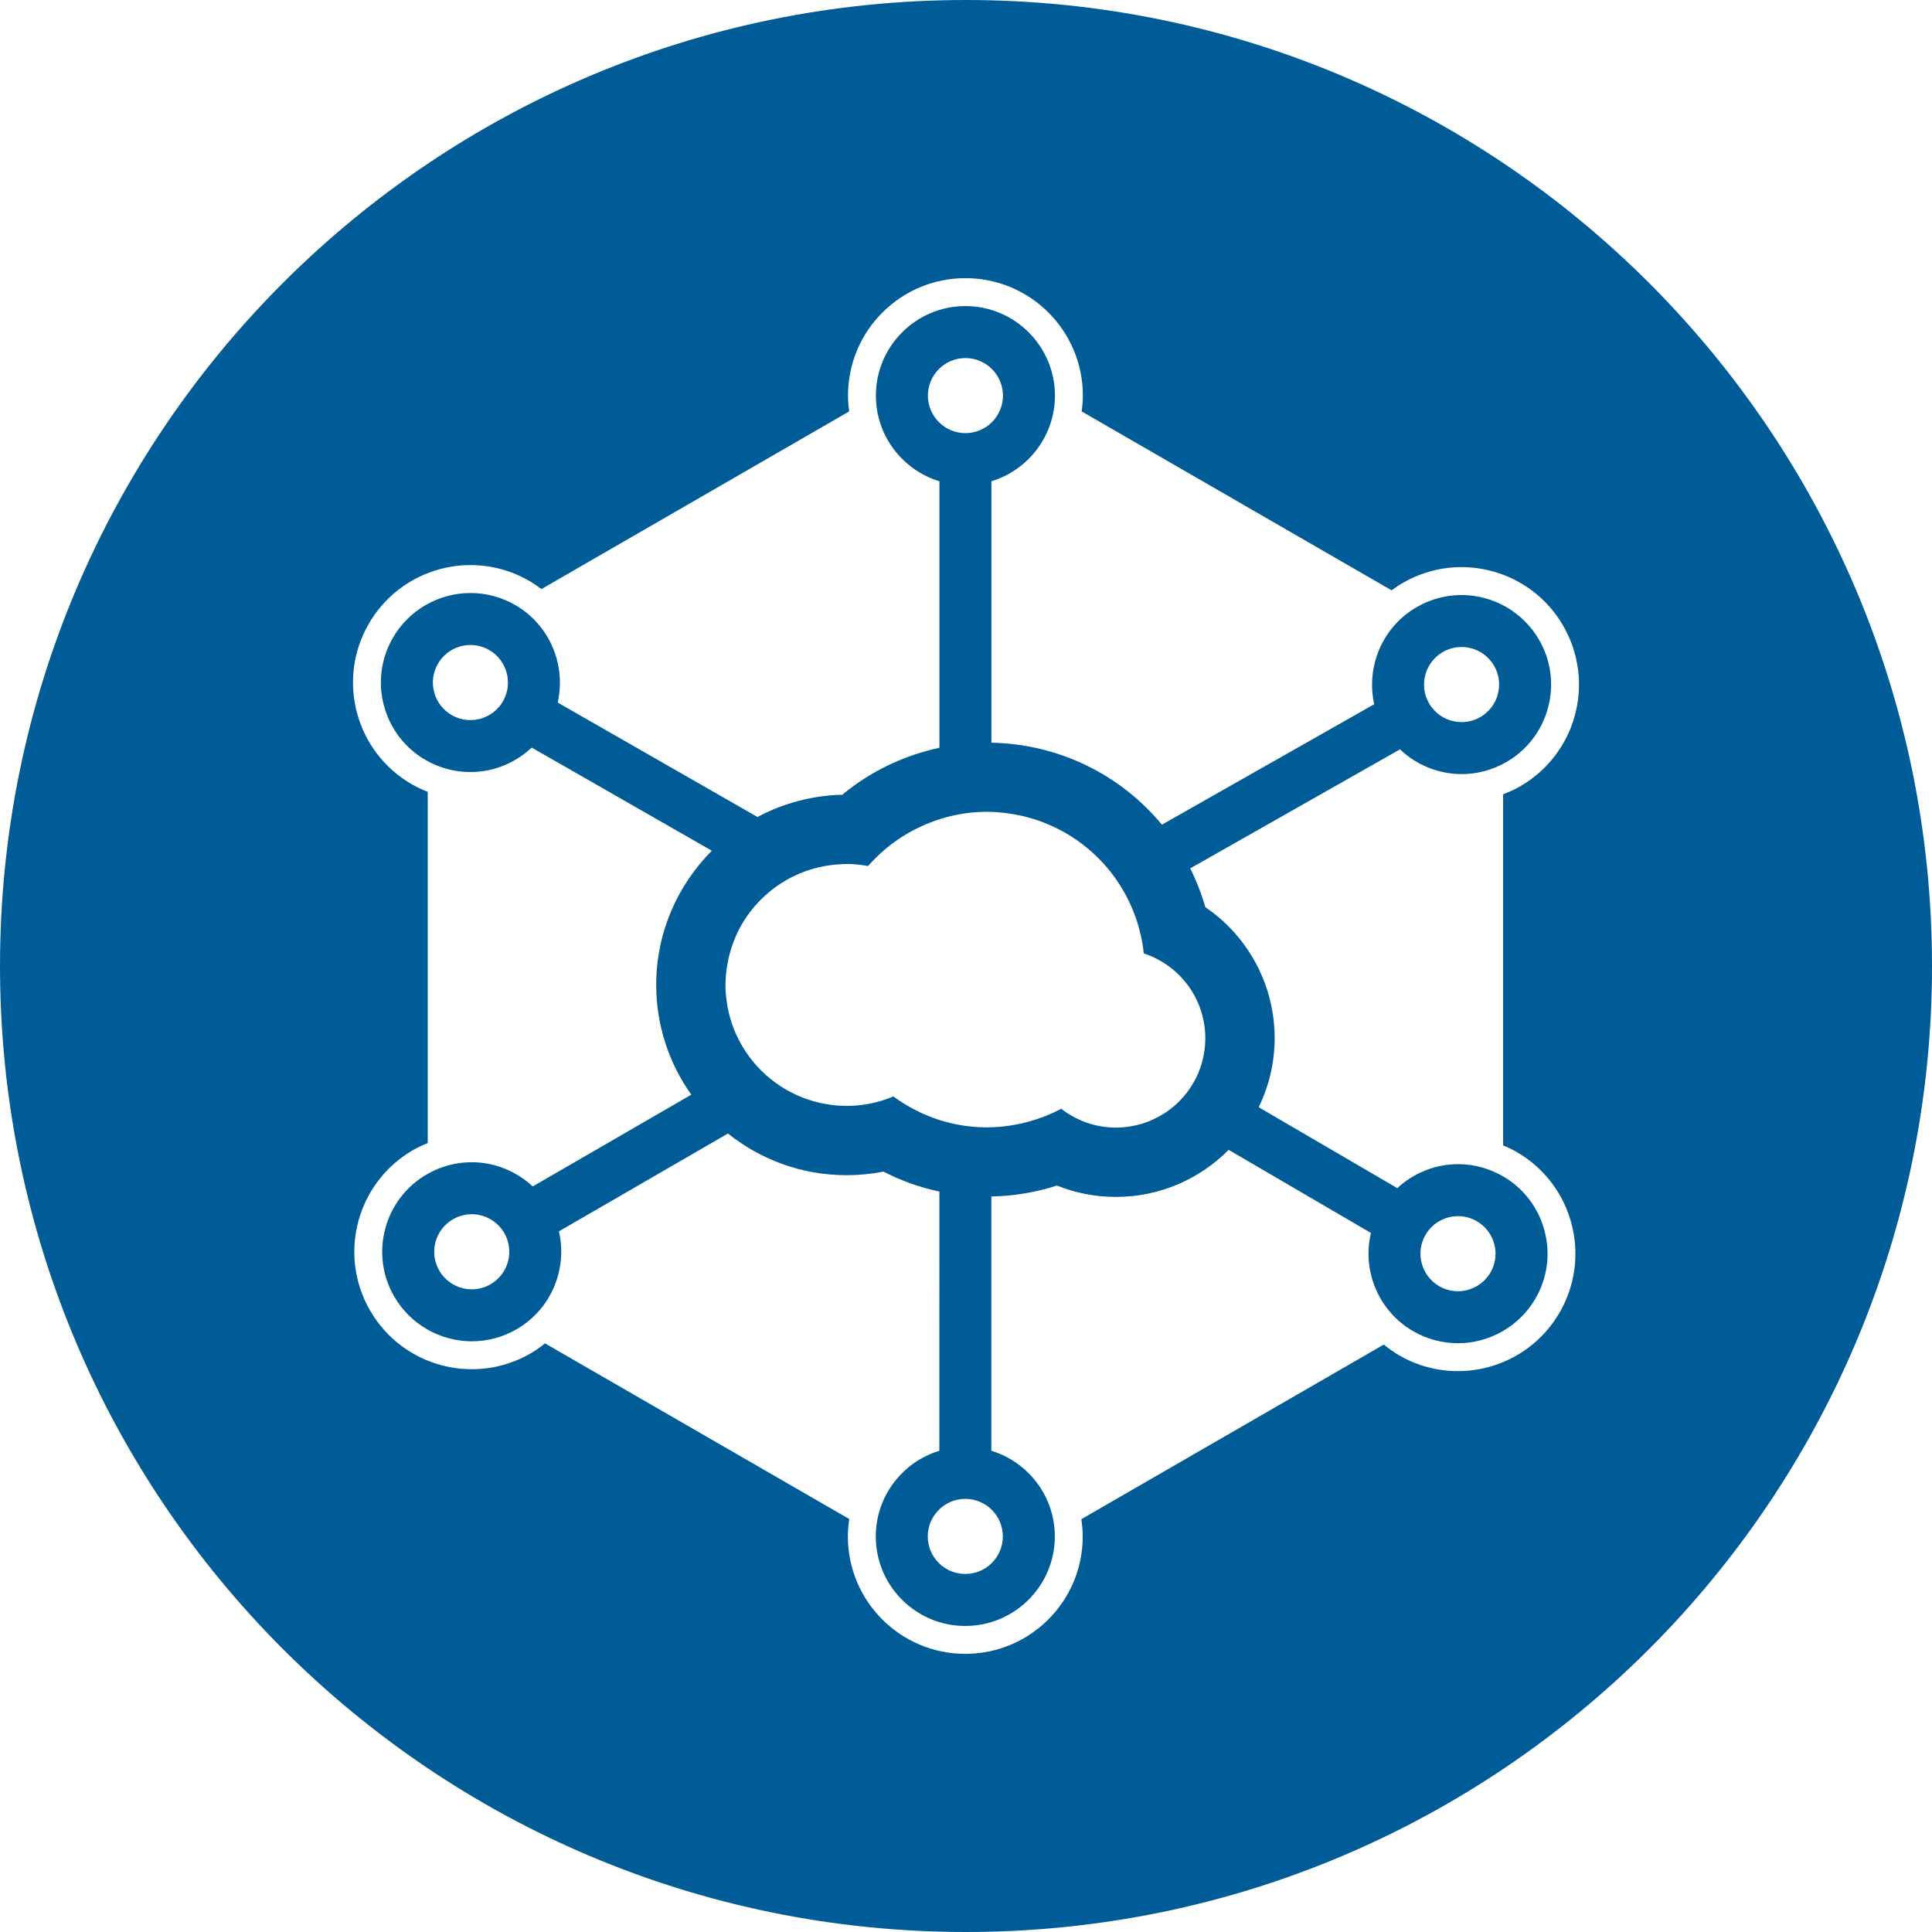
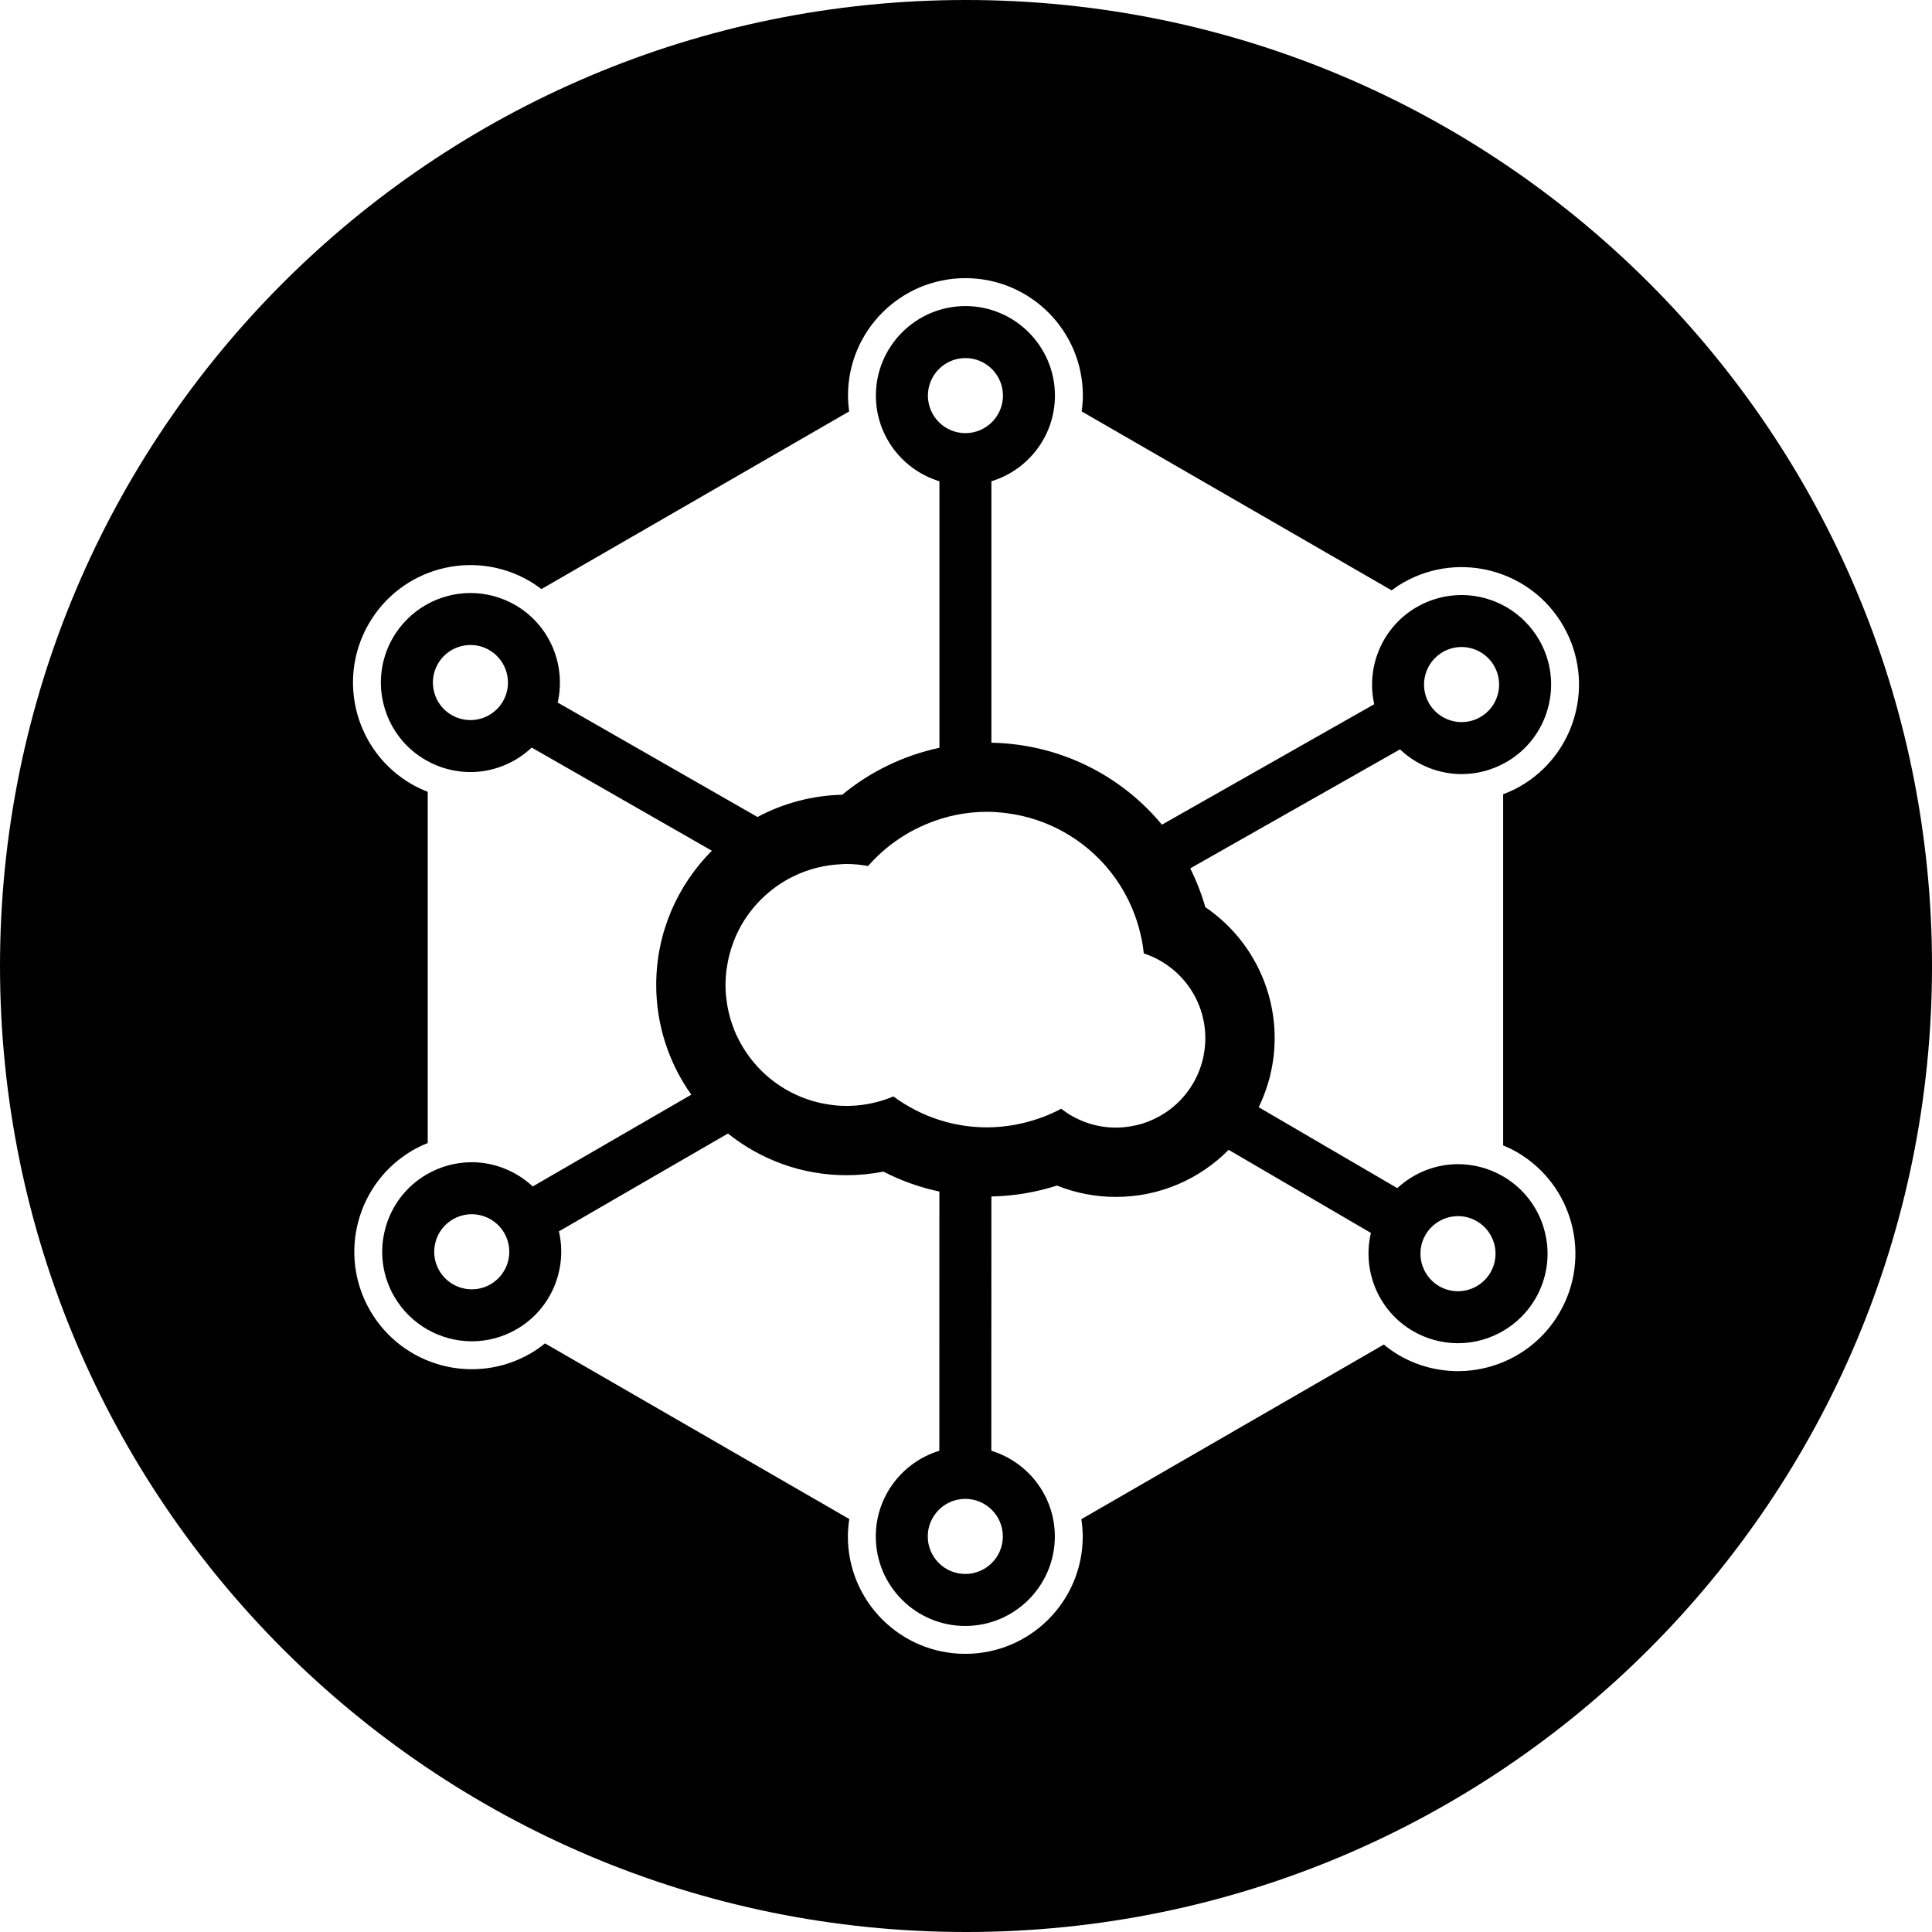
- <svg xmlns="http://www.w3.org/2000/svg" fill="#005c97" viewBox="0 0 226.777 226.777">
+ <svg xmlns="http://www.w3.org/2000/svg" viewBox="0 0 226.777 226.777">
  <path d="M113.389 0C50.767 0 .001 50.766.001 113.389c0 62.622 50.766 113.388 113.389 113.388s113.388-50.766 113.388-113.388C226.777 50.766 176.012 0 113.389 0zm64.699 135.255c6.573 3.838 8.79 12.28 4.951 18.854-3.84 6.575-12.28 8.79-18.855 4.951a13.842 13.842 0 0 1-1.753-1.237l-35.504 20.498c.097.662.164 1.336.164 2.026 0 7.612-6.174 13.782-13.787 13.78-7.613 0-13.782-6.175-13.782-13.787 0-.694.069-1.37.167-2.036l-35.714-20.619c-.532.423-1.088.828-1.694 1.176-6.589 3.816-15.023 1.566-18.836-5.024-3.815-6.588-1.563-15.02 5.024-18.833a14.162 14.162 0 0 1 1.737-.834V92.938a13.764 13.764 0 0 1-1.836-.862c-6.607-3.782-8.894-12.206-5.111-18.811 3.783-6.607 12.206-8.895 18.812-5.11.524.299 1.011.636 1.48.991l36.125-20.855a13.86 13.86 0 0 1-.139-1.857c0-7.611 6.171-13.785 13.784-13.785s13.785 6.174 13.785 13.785c0 .632-.058 1.248-.141 1.857l36.381 21.003c.448-.332.912-.649 1.41-.929 6.62-3.757 15.035-1.436 18.79 5.188 3.758 6.622 1.434 15.032-5.188 18.79-.625.355-1.269.637-1.92.885v41.218c.56.235 1.112.493 1.65.809z" />
  <path d="M171.564 90.864c1.808 0 3.599-.475 5.178-1.372a10.432 10.432 0 0 0 4.944-6.343 10.428 10.428 0 0 0-.99-7.979 10.528 10.528 0 0 0-9.146-5.326c-1.809 0-3.6.475-5.18 1.372-4.114 2.335-6.05 7.048-5.063 11.444L136.386 96.8c-4.794-5.796-11.983-9.464-20.016-9.621V56.49c4.311-1.311 7.458-5.321 7.458-10.055 0-5.792-4.714-10.508-10.508-10.508-5.795 0-10.509 4.716-10.509 10.508 0 4.734 3.146 8.745 7.458 10.055v31.284c-4.18.897-8.1 2.772-11.409 5.514a22.136 22.136 0 0 0-9.944 2.611L65.46 82.464c1.004-4.392-.912-9.116-5.019-11.467a10.499 10.499 0 0 0-5.212-1.39c-3.763 0-7.26 2.027-9.127 5.286a10.44 10.44 0 0 0-1.023 7.978 10.43 10.43 0 0 0 4.92 6.362 10.5 10.5 0 0 0 5.213 1.392c2.711 0 5.274-1.064 7.201-2.875l21.144 12.108c-4.03 4.042-6.531 9.612-6.531 15.754a22.19 22.19 0 0 0 4.119 12.88l-18.612 10.772c-1.923-1.787-4.474-2.843-7.165-2.843a10.52 10.52 0 0 0-5.258 1.416 10.44 10.44 0 0 0-4.888 6.387 10.44 10.44 0 0 0 1.059 7.974 10.546 10.546 0 0 0 9.101 5.244c1.84 0 3.659-.489 5.257-1.417 4.096-2.367 5.989-7.1 4.965-11.489l19.841-11.484c3.82 3.052 8.652 4.893 13.913 4.893 1.469 0 2.918-.142 4.338-.422a26.155 26.155 0 0 0 6.569 2.341l-.006 30.426c-4.31 1.311-7.458 5.318-7.459 10.051 0 2.806 1.092 5.448 3.077 7.433a10.447 10.447 0 0 0 7.432 3.079c5.793 0 10.507-4.716 10.507-10.505.001-4.732-3.145-8.743-7.455-10.058l.007-29.848a26.734 26.734 0 0 0 7.698-1.282 18.45 18.45 0 0 0 6.932 1.332c5.166 0 9.844-2.114 13.22-5.525l16.7 9.754c-1.042 4.384.833 9.125 4.921 11.51a10.501 10.501 0 0 0 5.292 1.435c3.725 0 7.203-1.997 9.081-5.208a10.444 10.444 0 0 0 1.089-7.971 10.439 10.439 0 0 0-4.864-6.402 10.505 10.505 0 0 0-5.292-1.436c-2.676 0-5.215 1.04-7.133 2.813l-16.268-9.498a18.502 18.502 0 0 0 1.874-8.09 18.578 18.578 0 0 0-8.137-15.391 26.84 26.84 0 0 0-1.772-4.554l24.624-13.97a10.52 10.52 0 0 0 7.231 2.905zm-2.181-14.343a4.388 4.388 0 0 1 2.168-.576c1.586 0 3.058.856 3.838 2.233a4.38 4.38 0 0 1 .416 3.35 4.374 4.374 0 0 1-2.073 2.658 4.382 4.382 0 0 1-2.167.574 4.424 4.424 0 0 1-3.841-2.233 4.409 4.409 0 0 1 1.659-6.006zM59.045 82.304a4.418 4.418 0 0 1-3.833 2.219c-.76 0-1.515-.201-2.183-.584a4.374 4.374 0 0 1-2.062-2.667 4.373 4.373 0 0 1 .429-3.346 4.425 4.425 0 0 1 3.833-2.217c.761 0 1.516.201 2.181.583a4.412 4.412 0 0 1 1.635 6.012zm-1.463 68.444a4.398 4.398 0 0 1-2.201.592 4.421 4.421 0 0 1-3.819-2.197 4.378 4.378 0 0 1-.446-3.345 4.376 4.376 0 0 1 2.05-2.677 4.402 4.402 0 0 1 2.201-.596c1.571 0 3.036.844 3.821 2.2a4.412 4.412 0 0 1-1.606 6.023zm109.749-5.814a4.427 4.427 0 0 1 3.813-2.185c.774 0 1.54.207 2.216.603a4.384 4.384 0 0 1 2.04 2.684 4.384 4.384 0 0 1-.458 3.343 4.429 4.429 0 0 1-3.812 2.186 4.4 4.4 0 0 1-2.216-.601 4.415 4.415 0 0 1-1.583-6.03zm-58.416-98.5a4.412 4.412 0 0 1 4.406-4.405 4.412 4.412 0 0 1 4.406 4.405 4.412 4.412 0 0 1-4.406 4.409 4.411 4.411 0 0 1-4.406-4.409zm8.799 133.913a4.408 4.408 0 0 1-4.406 4.402h-.002c-1.176 0-2.283-.456-3.115-1.29s-1.29-1.94-1.29-3.117a4.411 4.411 0 0 1 4.407-4.406 4.412 4.412 0 0 1 4.406 4.411zm23.767-58.474a9.775 9.775 0 0 1-.177 1.873c-.012.063-.017.127-.027.188a10.412 10.412 0 0 1-.58 1.909l-.001.003a10.522 10.522 0 0 1-3.93 4.777c-.376.249-.772.467-1.181.666l-.215.104c-.421.195-.854.368-1.305.508l-.015.002c-.427.129-.868.225-1.314.3a10.541 10.541 0 0 1-1.74.155c-2.427 0-4.655-.83-6.433-2.214a18.035 18.035 0 0 1-3.812 1.505c-.036.009-.068.022-.103.033a18.515 18.515 0 0 1-4.809.646 18.34 18.34 0 0 1-8.372-2.021l-.037-.021a18.235 18.235 0 0 1-1.191-.668c-.044-.028-.092-.054-.138-.08a20.33 20.33 0 0 1-1.237-.838 14.141 14.141 0 0 1-7.054 1.022c-.089-.009-.174-.027-.26-.039a13.682 13.682 0 0 1-1.275-.221c-.052-.009-.102-.025-.153-.037a13.317 13.317 0 0 1-1.382-.399 14.237 14.237 0 0 1-8.213-7.362c-.048-.1-.098-.197-.143-.297-.104-.232-.195-.473-.288-.714a13.381 13.381 0 0 1-.557-1.817 13.89 13.89 0 0 1-.126-.58c-.052-.271-.09-.547-.126-.825-.021-.158-.047-.313-.061-.473a13.967 13.967 0 0 1-.069-1.348c0-.548.039-1.085.098-1.618.02-.162.05-.317.074-.478.055-.375.122-.746.206-1.111.038-.166.083-.328.126-.492.1-.367.212-.728.339-1.08.049-.138.095-.27.146-.4.168-.43.355-.844.563-1.253.023-.045.043-.093.067-.141a14.219 14.219 0 0 1 2.995-3.88 14.117 14.117 0 0 1 8.844-3.708c.246-.011.488-.036.739-.036.866 0 1.711.089 2.536.239.371-.425.768-.828 1.176-1.217l.348-.326c.384-.346.779-.685 1.191-.999.148-.114.305-.22.457-.328.292-.208.589-.413.896-.605.228-.146.457-.287.691-.421.237-.137.48-.259.723-.384.451-.237.913-.452 1.386-.647a18.312 18.312 0 0 1 7.081-1.437c.803 0 1.589.068 2.364.167.015.002.028.002.043.007.587.077 1.165.18 1.733.311l.079.017a17.987 17.987 0 0 1 1.739.498c.525.18 1.039.378 1.541.603l.115.052c.497.226.983.47 1.456.738.036.021.073.039.108.062.476.272.938.562 1.385.875.028.019.056.037.082.058.456.322.896.66 1.32 1.021l.049.041c.437.374.856.767 1.257 1.177h.003a18.54 18.54 0 0 1 4.09 6.498c.166.454.321.908.453 1.375.038.132.063.27.099.402.095.367.19.733.263 1.107.103.532.186 1.067.24 1.613 4.195 1.377 7.223 5.314 7.223 9.963z" />
</svg>
